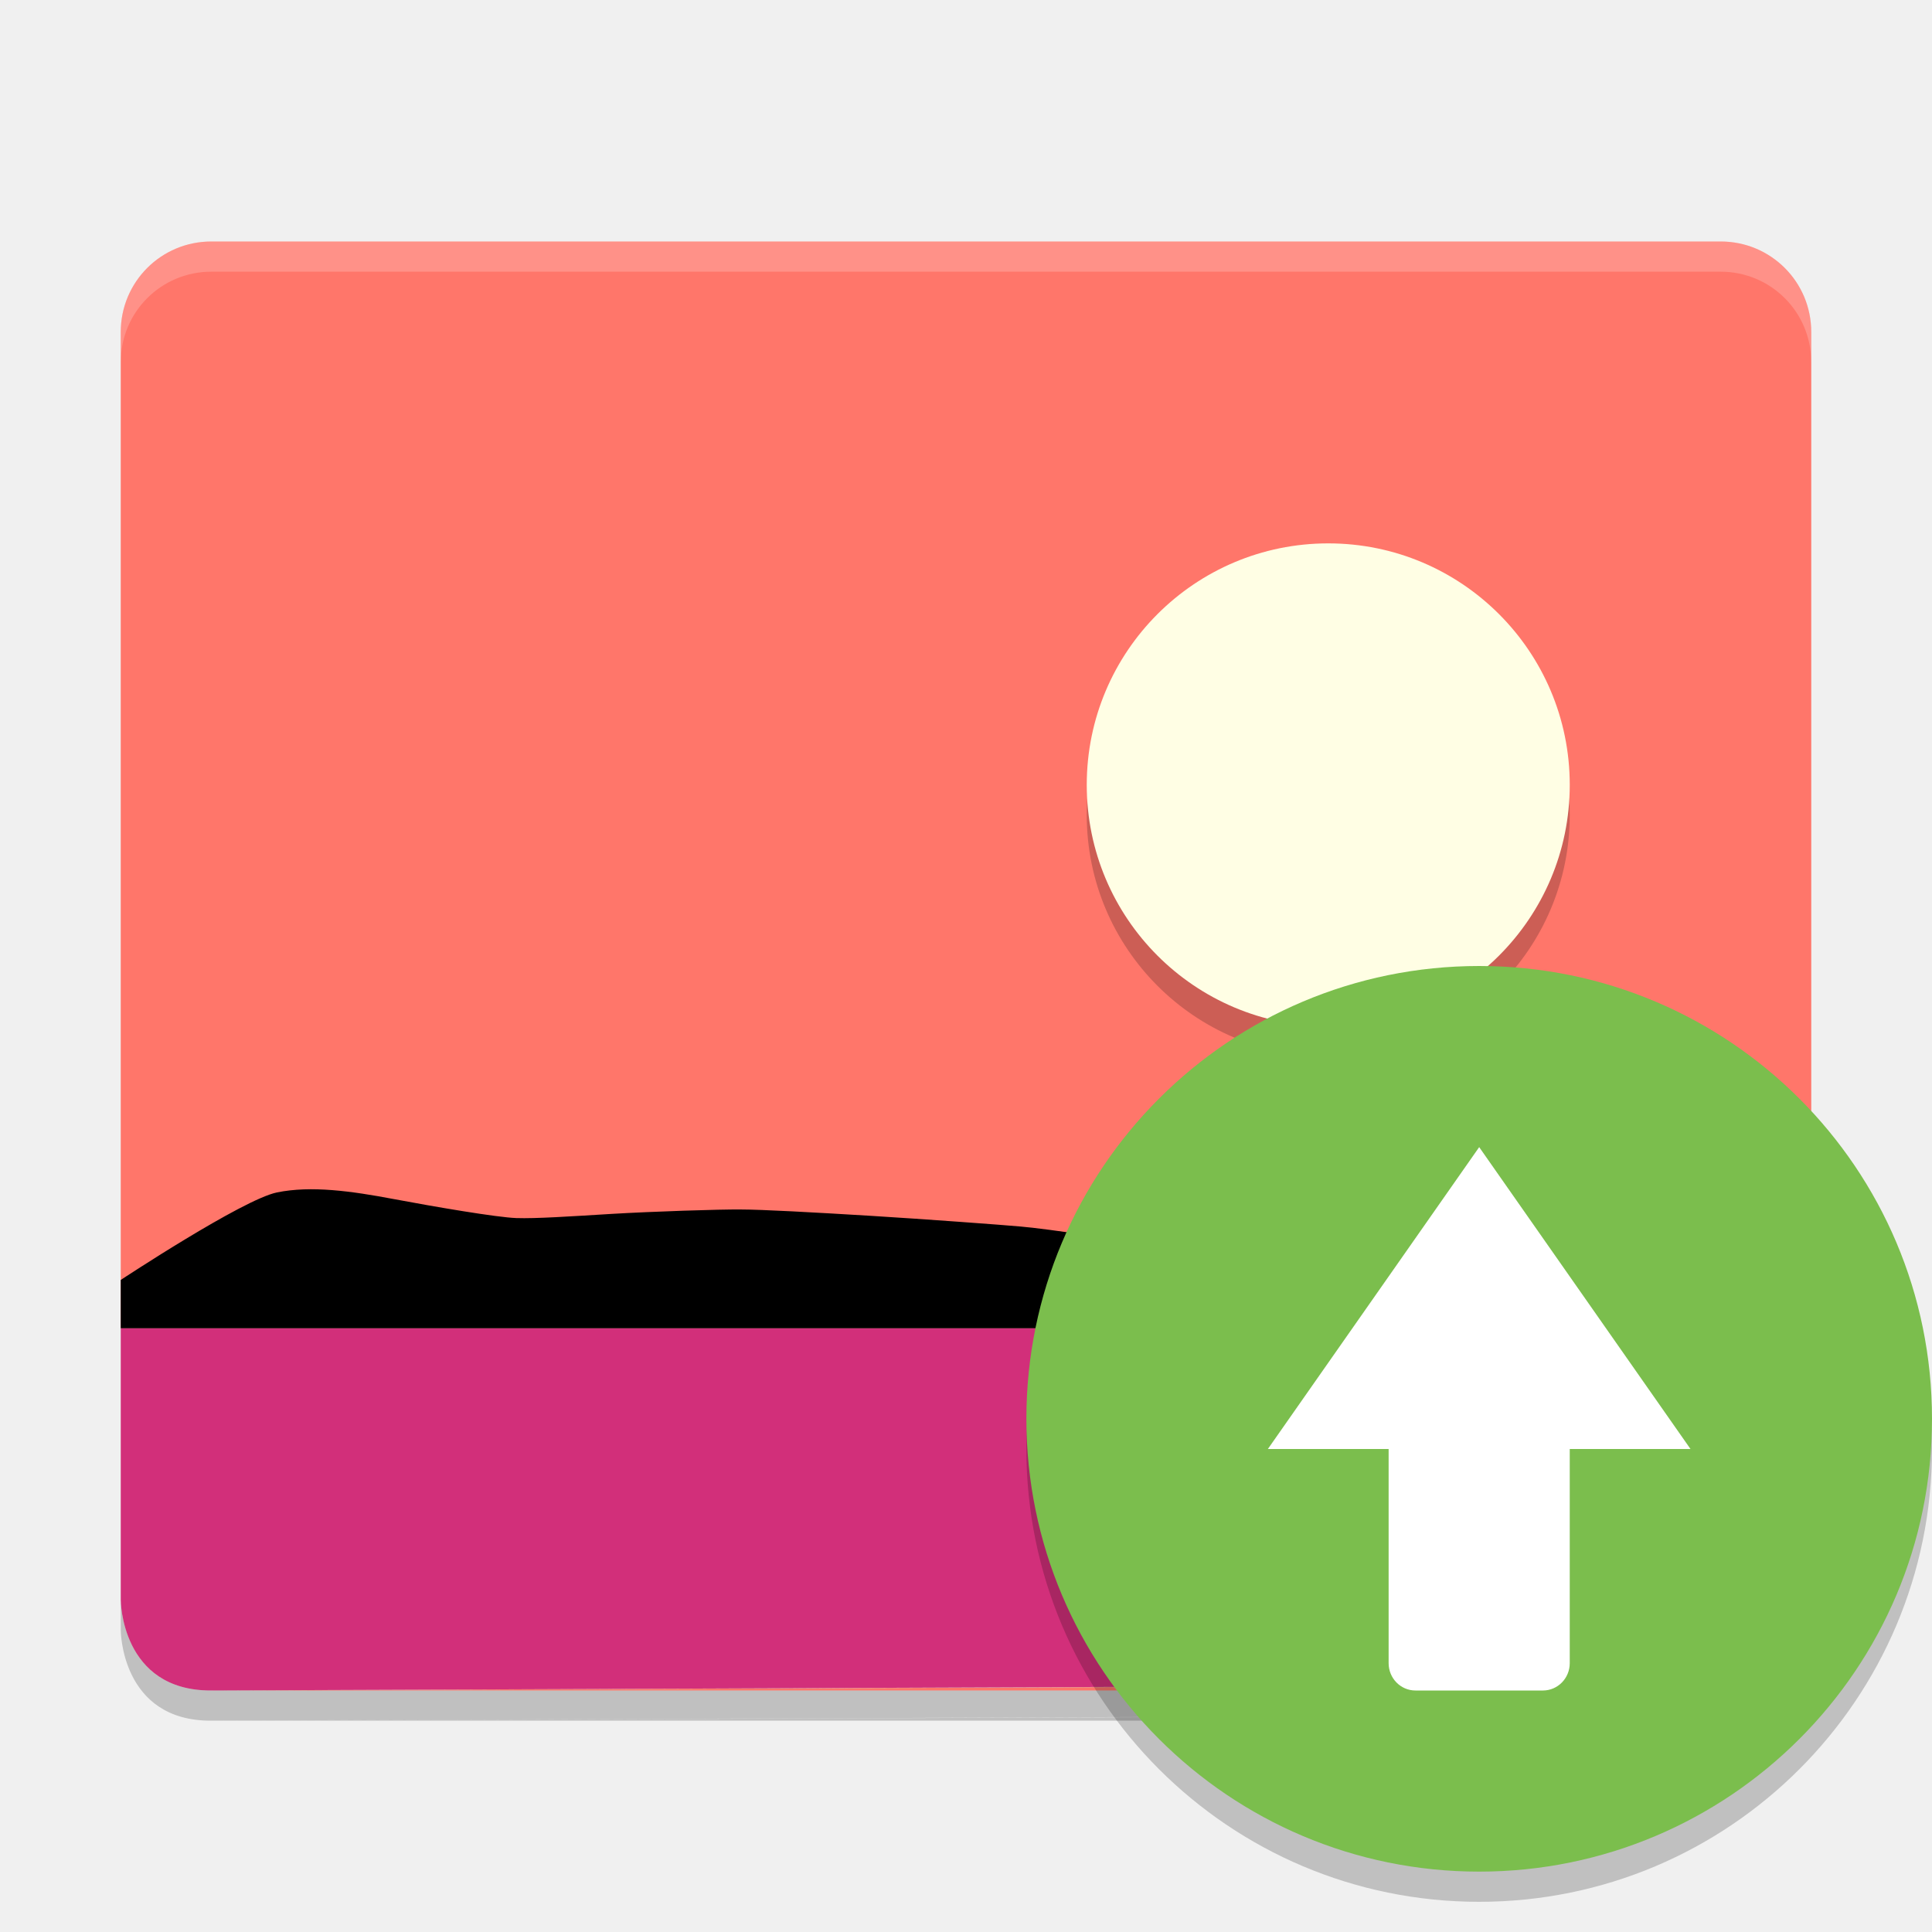
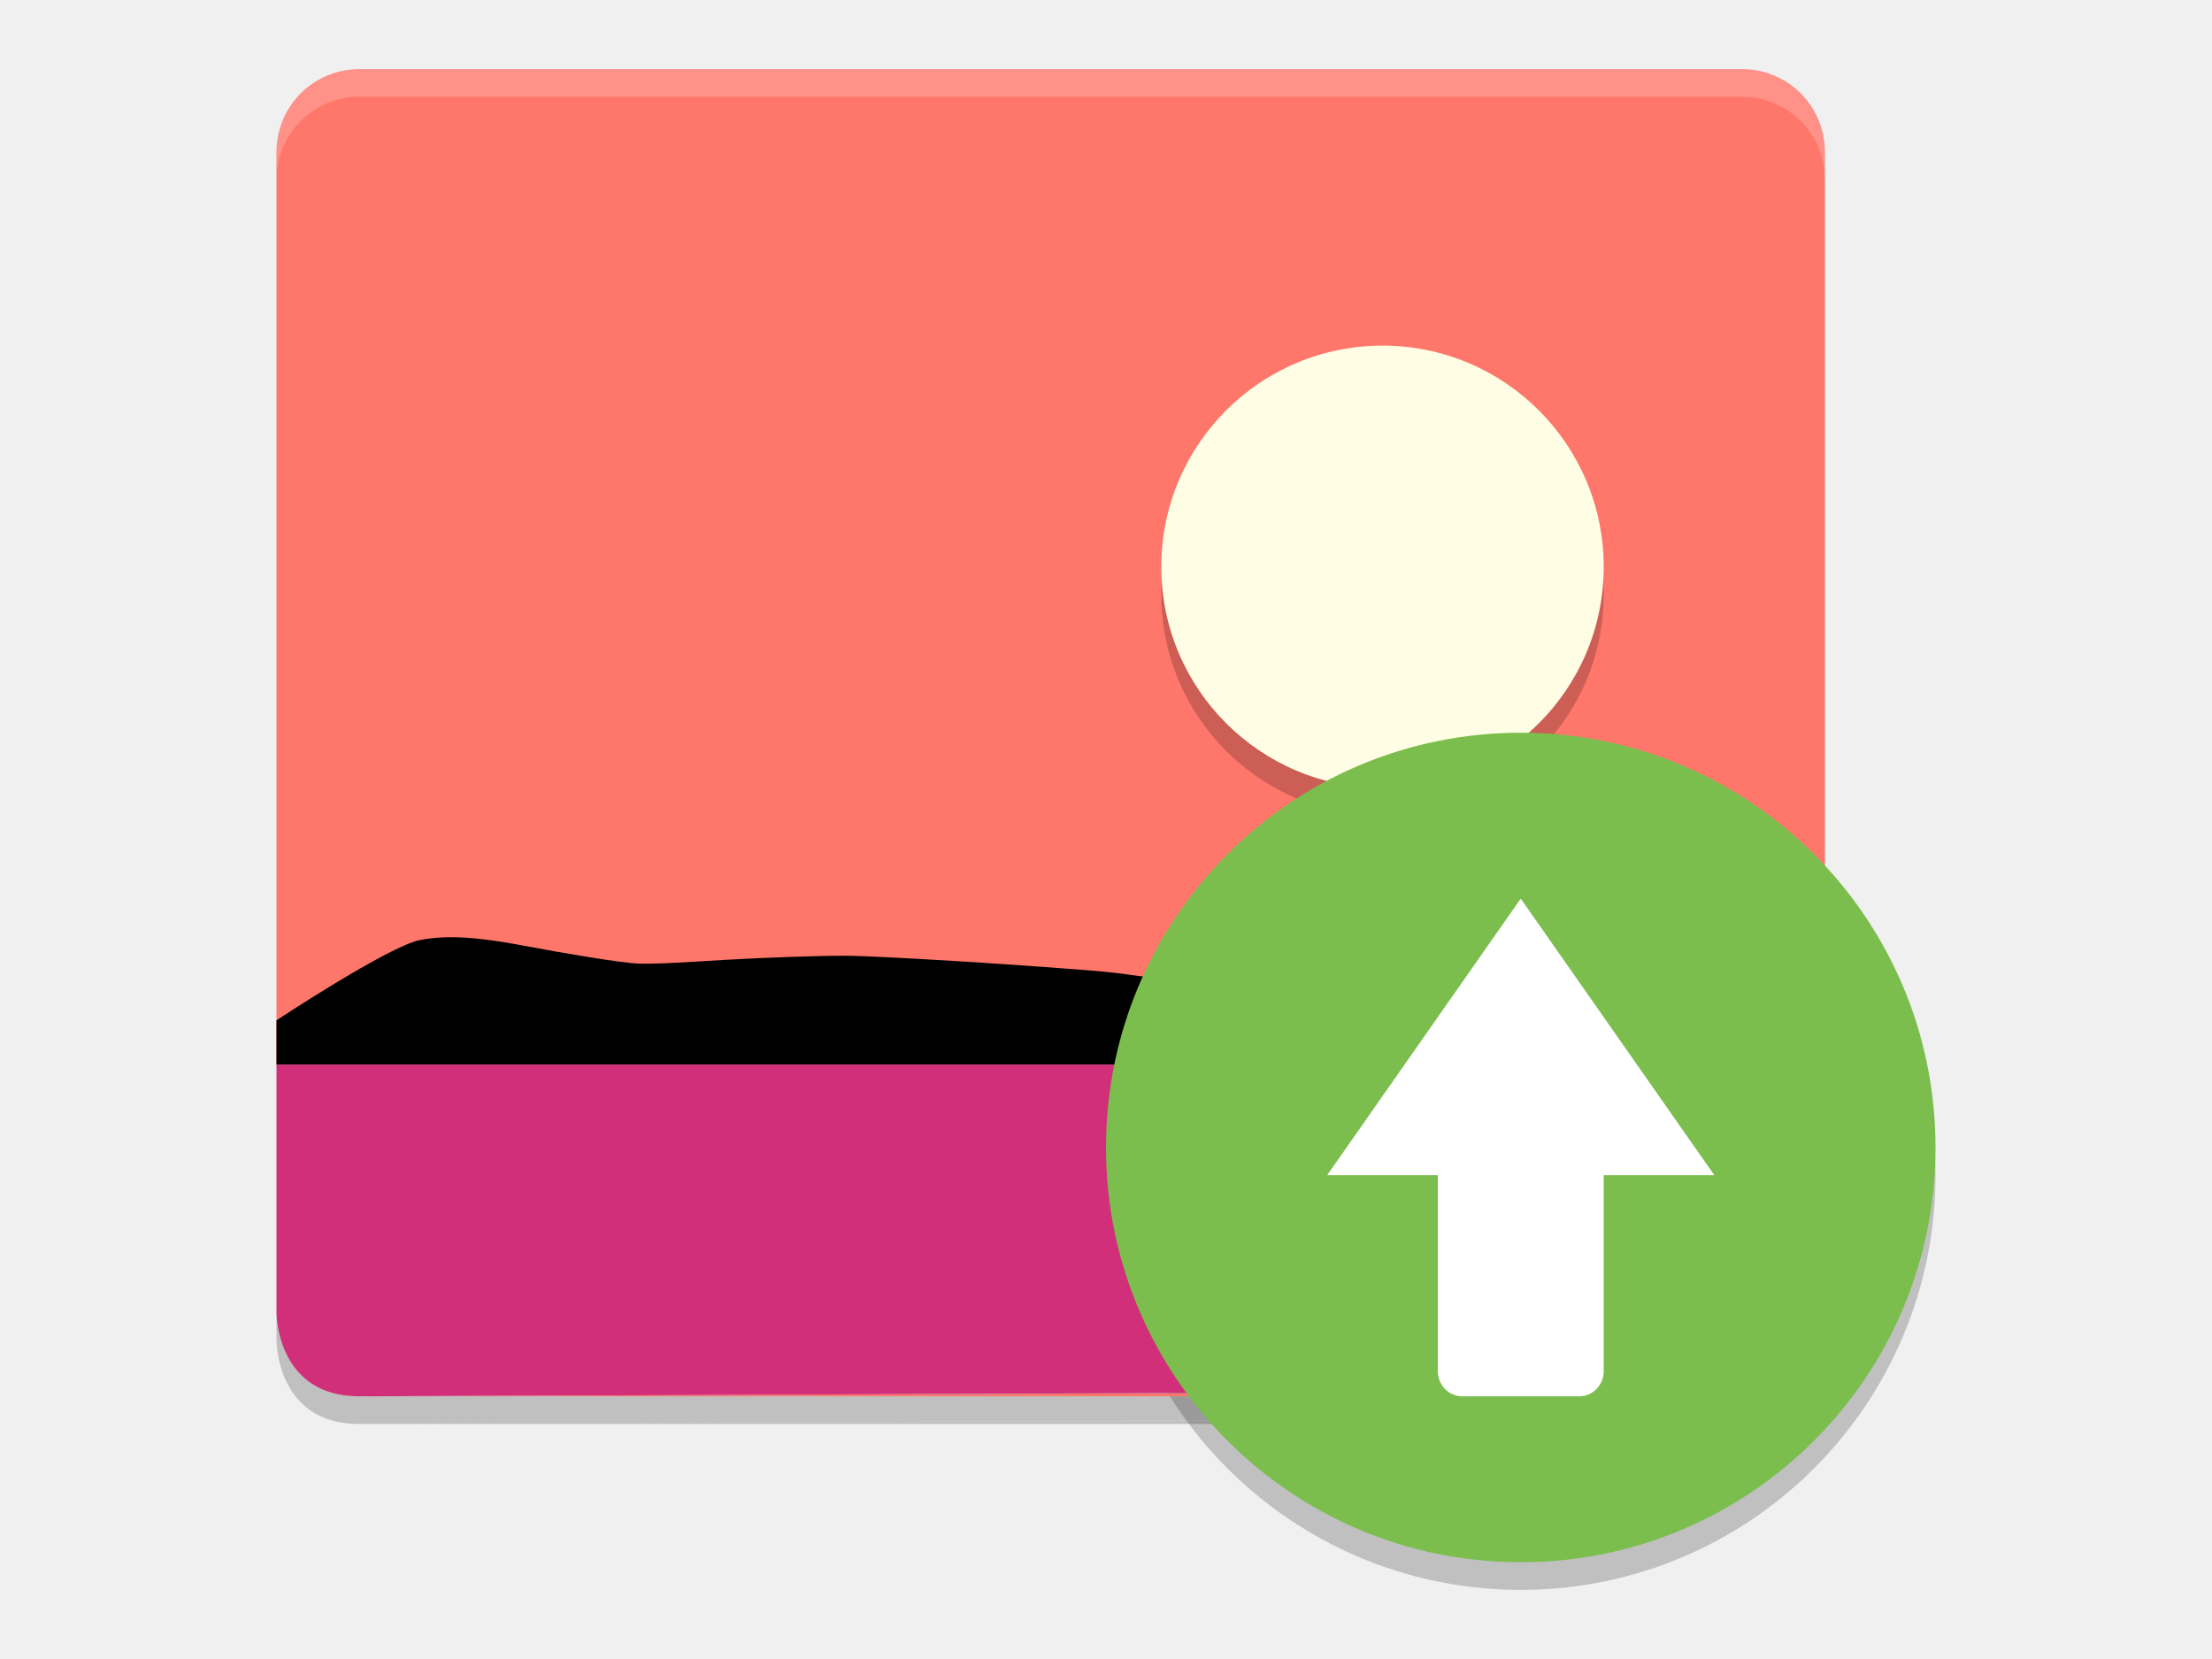
- <svg xmlns="http://www.w3.org/2000/svg" width="64" height="64">
-   <path style="fill:#ff766a" d="M 7,8 C 5.338,8 4,9.338 4,11 l 0,33 56,0 0,-33 c 0,-1.662 -1.338,-3 -3,-3 l -50,0 z M 59.188,55 c -0.506,0.506 -1.224,0.81 -2,0.812 l -50.188,0.188 50,0 c 0.88,0 1.64,-0.4 2.188,-1 z" />
-   <path style="opacity:0.2;fill:#ffffff" d="M 7 8 C 5.338 8 4 9.338 4 11 L 4 12 C 4 10.338 5.338 9 7 9 L 57 9 C 58.662 9 60 10.338 60 12 L 60 11 C 60 9.338 58.662 8 57 8 L 7 8 z" />
-   <path style="opacity:0.2;fill-rule:evenodd" d="m 44,19 c 4.418,0 8,3.582 8,8 0,4.418 -3.582,8 -8,8 -4.418,0 -8,-3.582 -8,-8 0,-4.418 3.582,-8 8,-8 z" />
-   <path style="fill:#fffee4;fill-rule:evenodd" d="m 44,18 c 4.418,0 8,3.582 8,8 0,4.418 -3.582,8 -8,8 -4.418,0 -8,-3.582 -8,-8 0,-4.418 3.582,-8 8,-8 z" />
-   <path style="fill:#d22f7a" d="m 4,44 0,9 c 0,0 0,3.012 3,3 l 50.2,-0.2 c 1.551,-0.006 2.8,-1.249 2.8,-2.8 l 0,-9 z" />
-   <path d="m 4,44 0,-1.6 c 0,0 4.038,-2.667 5.174,-2.899 1.135,-0.233 2.476,-0.043 3.854,0.217 1.378,0.259 3.435,0.61 4.077,0.632 0.642,0.022 1.804,-0.056 3.154,-0.138 1.35,-0.08 3.585,-0.154 4.282,-0.146 0.697,0 2.438,0.096 4.293,0.209 1.855,0.114 4.404,0.303 4.982,0.356 0.578,0.053 1.258,0.15 2.029,0.257 0.771,0.106 2.107,0.265 2.579,0.309 0.472,0.043 1.567,0.194 2.838,0.311 1.271,0.117 3.304,0.157 3.891,0.114 0.587,-0.043 1.818,-0.478 3.19,-0.879 1.372,-0.401 2.884,-0.768 4.035,-0.677 1.15,0.091 7.622,2.334 7.622,2.334 l 0,1.6 -49.2,0 z" />
-   <path style="opacity:0.2" d="m 4,53 0,1 c 0,0 1.01e-5,3.012 3,3 L 57.201,56.801 C 58.751,56.795 60,55.552 60,54 l 0,-0.998 c 0,1.552 -1.249,2.793 -2.799,2.799 L 7,56 l 0.518,0 49.67,-0.188 c 0.776,-0.003 1.494,-0.307 2,-0.812 -0.548,0.6 -1.308,1 -2.188,1 l -49.482,0 L 7,56.002 l 0,-0.002 c -3,0.012 -3,-3 -3,-3 z m 3,4 50,0 c 0.88,0 1.64,-0.4 2.188,-1 -0.506,0.505 -1.224,0.809 -2,0.812 L 7,57 Z" />
-   <circle style="opacity:0.2;fill-rule:evenodd" cx="49" cy="48" r="15" />
-   <circle style="fill:#7bbe4d;fill-rule:evenodd" cx="49" cy="47" r="15" />
-   <rect style="fill:#ffffff" width="6" height="14" x="46" y="42" rx=".888" ry=".906" />
-   <path style="fill:#ffffff" d="m 49,38 3.5,5 3.5,5 -7,0 -7,-10e-7 3.5,-5 z" />
+ <svg xmlns="http://www.w3.org/2000/svg" width="80" height="60" version="1.1" id="svg3803">
+   <defs id="defs3807" />
+   <g id="g3835" transform="translate(6,-1.5)">
+     <circle id="circle3795" r="15" cy="44" cx="49" style="opacity:0.2;fill-rule:evenodd" />
+     <g id="g3821">
+       <path style="fill:#ff766a" d="M 7,4 C 5.338,4 4,5.338 4,7 V 40 H 60 V 7 c 0,-1.662 -1.338,-3 -3,-3 z M 59.188,51 c -0.506,0.506 -1.224,0.81 -2,0.812 l -50.188,0.188 H 57 c 0.88,0 1.64,-0.4 2.188,-1 z" id="path3781" />
+       <path style="opacity:0.2;fill:#ffffff" d="M 7,4 C 5.338,4 4,5.338 4,7 V 8 C 4,6.338 5.338,5 7,5 h 50 c 1.662,0 3,1.338 3,3 V 7 C 60,5.338 58.662,4 57,4 Z" id="path3783" />
+       <path style="opacity:0.2;fill-rule:evenodd" d="m 44,15 c 4.418,0 8,3.582 8,8 0,4.418 -3.582,8 -8,8 -4.418,0 -8,-3.582 -8,-8 0,-4.418 3.582,-8 8,-8 z" id="path3785" />
+       <path style="fill:#fffee4;fill-rule:evenodd" d="m 44,14 c 4.418,0 8,3.582 8,8 0,4.418 -3.582,8 -8,8 -4.418,0 -8,-3.582 -8,-8 0,-4.418 3.582,-8 8,-8 z" id="path3787" />
+       <path style="fill:#d22f7a" d="m 4,40 v 9 c 0,0 0,3.012 3,3 l 50.2,-0.2 c 1.551,-0.006 2.8,-1.249 2.8,-2.8 v -9 z" id="path3789" />
+       <path d="m 4,40 v -1.6 c 0,0 4.038,-2.667 5.174,-2.899 1.135,-0.233 2.476,-0.043 3.854,0.217 1.378,0.259 3.435,0.61 4.077,0.632 0.642,0.022 1.804,-0.056 3.154,-0.138 1.35,-0.08 3.585,-0.154 4.282,-0.146 0.697,0 2.438,0.096 4.293,0.209 1.855,0.114 4.404,0.303 4.982,0.356 0.578,0.053 1.258,0.15 2.029,0.257 0.771,0.106 2.107,0.265 2.579,0.309 0.472,0.043 1.567,0.194 2.838,0.311 1.271,0.117 3.304,0.157 3.891,0.114 0.587,-0.043 1.818,-0.478 3.19,-0.879 1.372,-0.401 2.884,-0.768 4.035,-0.677 1.15,0.091 7.622,2.334 7.622,2.334 v 1.6 H 10.8 Z" id="path3791" />
+       <path style="opacity:0.2" d="m 4,49 v 1 c 0,0 1.01e-5,3.012 3,3 L 57.201,52.801 C 58.751,52.795 60,51.552 60,50 v -0.998 c 0,1.552 -1.249,2.793 -2.799,2.799 L 7,52 H 7.518 L 57.188,51.813 c 0.776,-0.003 1.494,-0.307 2,-0.812 -0.548,0.6 -1.308,1 -2.188,1 H 7.518 L 7,52.002 v -0.002 c -3,0.012 -3,-3 -3,-3 z m 3,4 h 50 c 0.88,0 1.64,-0.4 2.188,-1 -0.506,0.505 -1.224,0.809 -2,0.812 z" id="path3793" />
+       <circle style="fill:#7bbe4d;fill-rule:evenodd" cx="49" cy="43" r="15" id="circle3797" />
+       <rect style="fill:#ffffff" width="6" height="14" x="46" y="38" rx="0.888" ry="0.906" id="rect3799" />
+       <path style="fill:#ffffff" d="m 49,34 3.5,5 3.5,5 h -7 l -7,-10e-7 3.5,-5 z" id="path3801" />
+     </g>
+   </g>
</svg>
